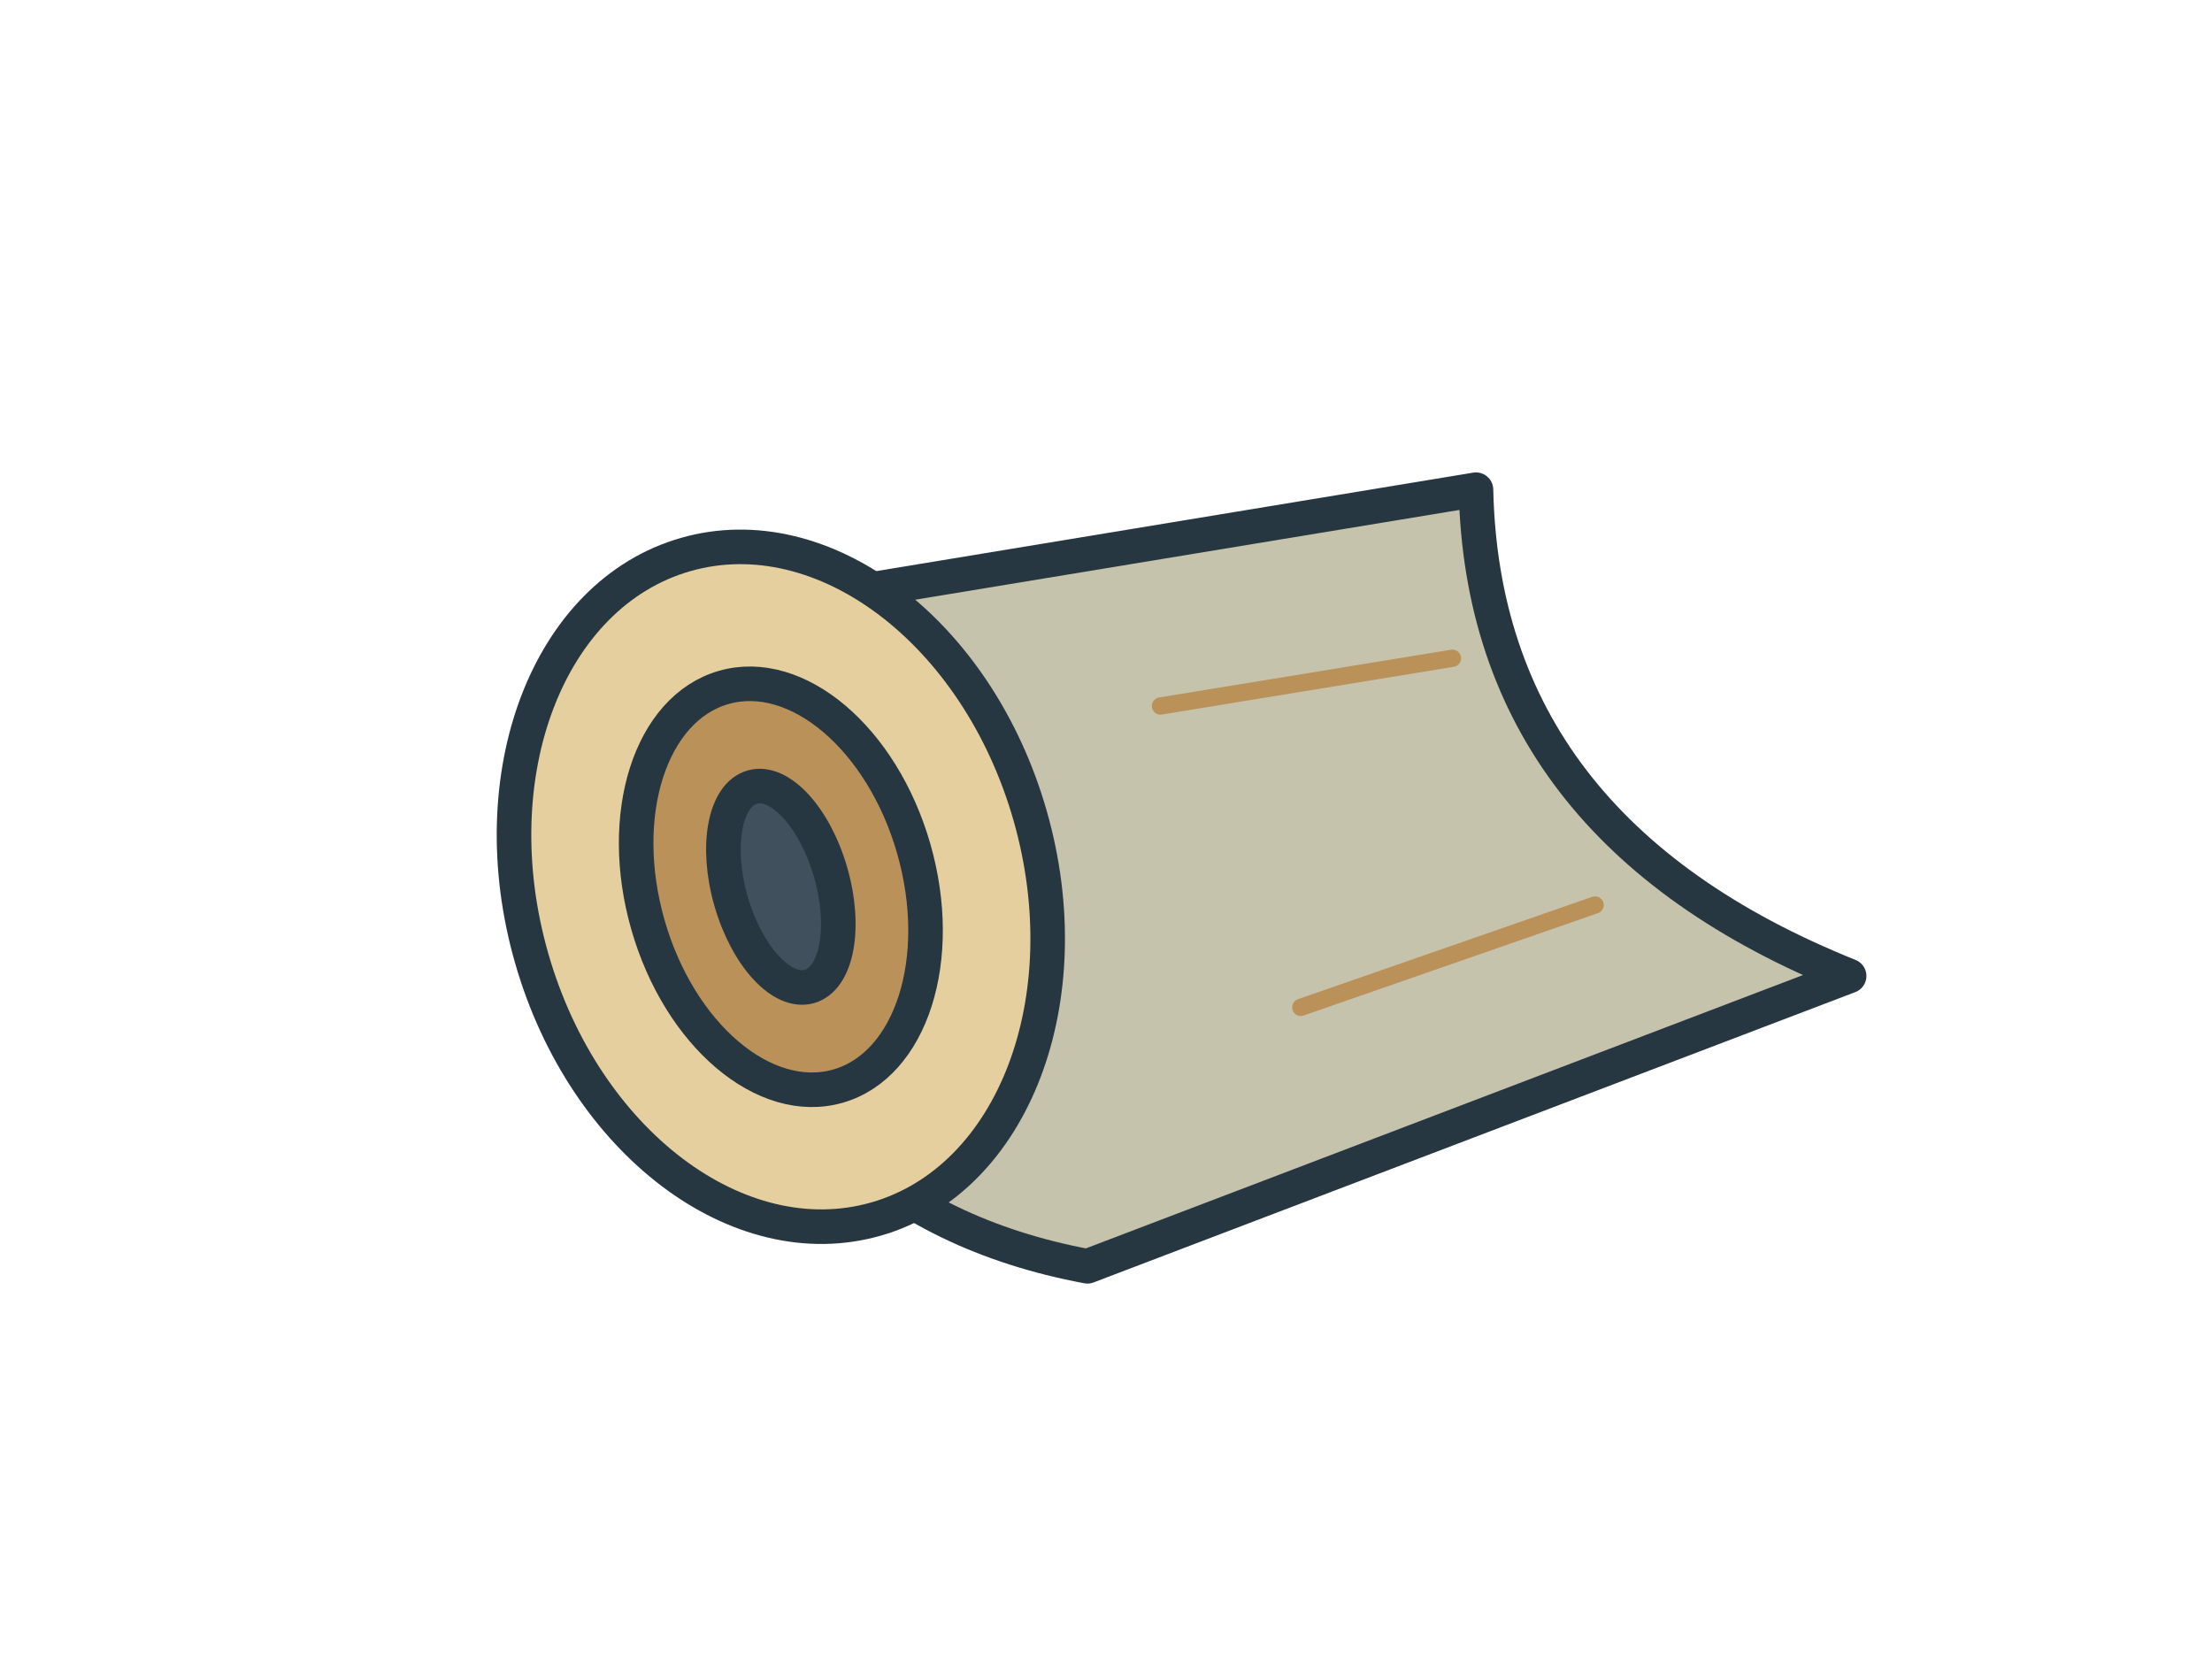
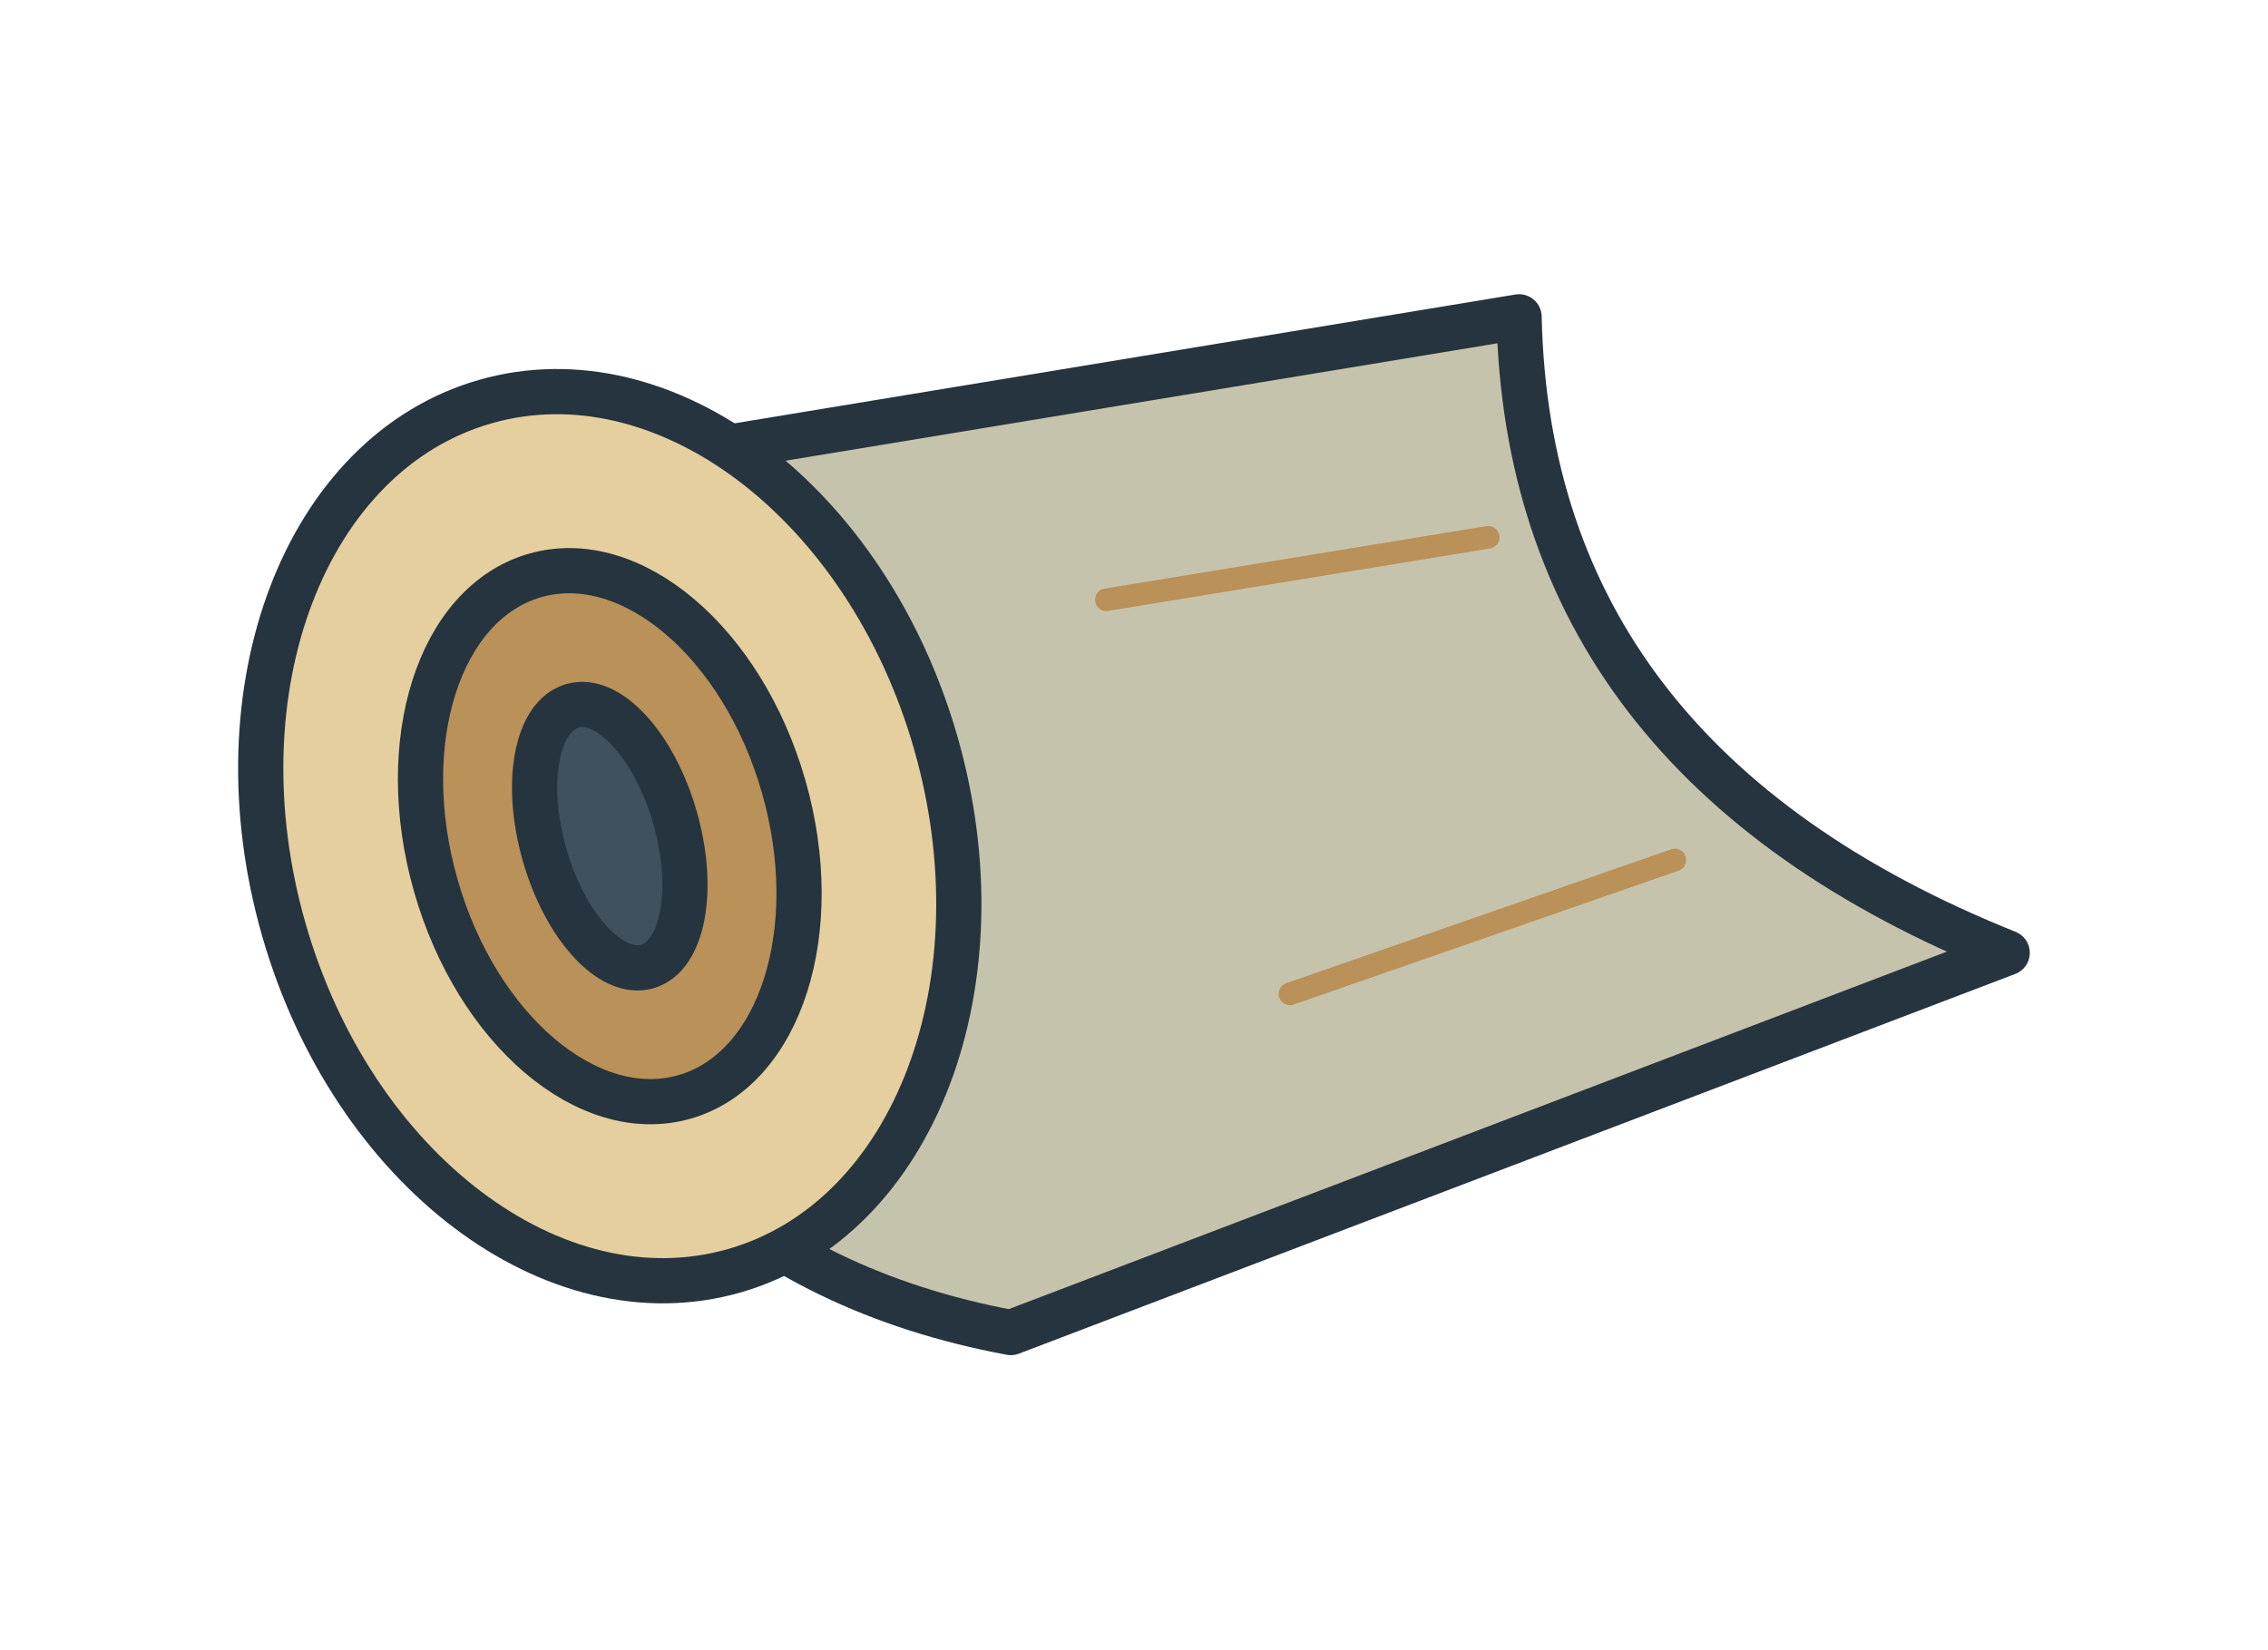
- <svg xmlns="http://www.w3.org/2000/svg" viewBox="0 0 128 96">
+ <svg xmlns="http://www.w3.org/2000/svg" viewBox="18.21 14.32 100.33 72.97">
  <g stroke-linecap="round" stroke-linejoin="round">
    <g transform="rotate(-16 64 48)">
-       <path d="M47 30L90 35Q85 54 103 68L56 72Q40 64 40 45Z" fill="#c6c3ac" stroke="#273741" stroke-width="2" />
-       <ellipse cx="45" cy="46" rx="15" ry="20" fill="#e5cf9f" stroke="#273741" stroke-width="2" />
-       <ellipse cx="45" cy="46" rx="8" ry="12" fill="#b99159" stroke="#273741" stroke-width="2" />
-       <ellipse cx="45" cy="46" rx="3" ry="6" fill="#40505c" stroke="#273741" stroke-width="2" />
+       <path d="M47 30L90 35Q85 54 103 68L56 72Q40 64 40 45Z" fill="#c6c3ac" stroke="#25343e" stroke-width="2" />
+       <ellipse cx="45" cy="46" rx="15" ry="20" fill="#e5cf9f" stroke="#25343e" stroke-width="2" />
+       <ellipse cx="45" cy="46" rx="8" ry="12" fill="#b99159" stroke="#25343e" stroke-width="2" />
+       <ellipse cx="45" cy="46" rx="3" ry="6" fill="#40505c" stroke="#25343e" stroke-width="2" />
      <path d="M69 42L86 44 M72 61L90 60" fill="none" stroke="#b99159" stroke-width="1" />
    </g>
  </g>
</svg>
